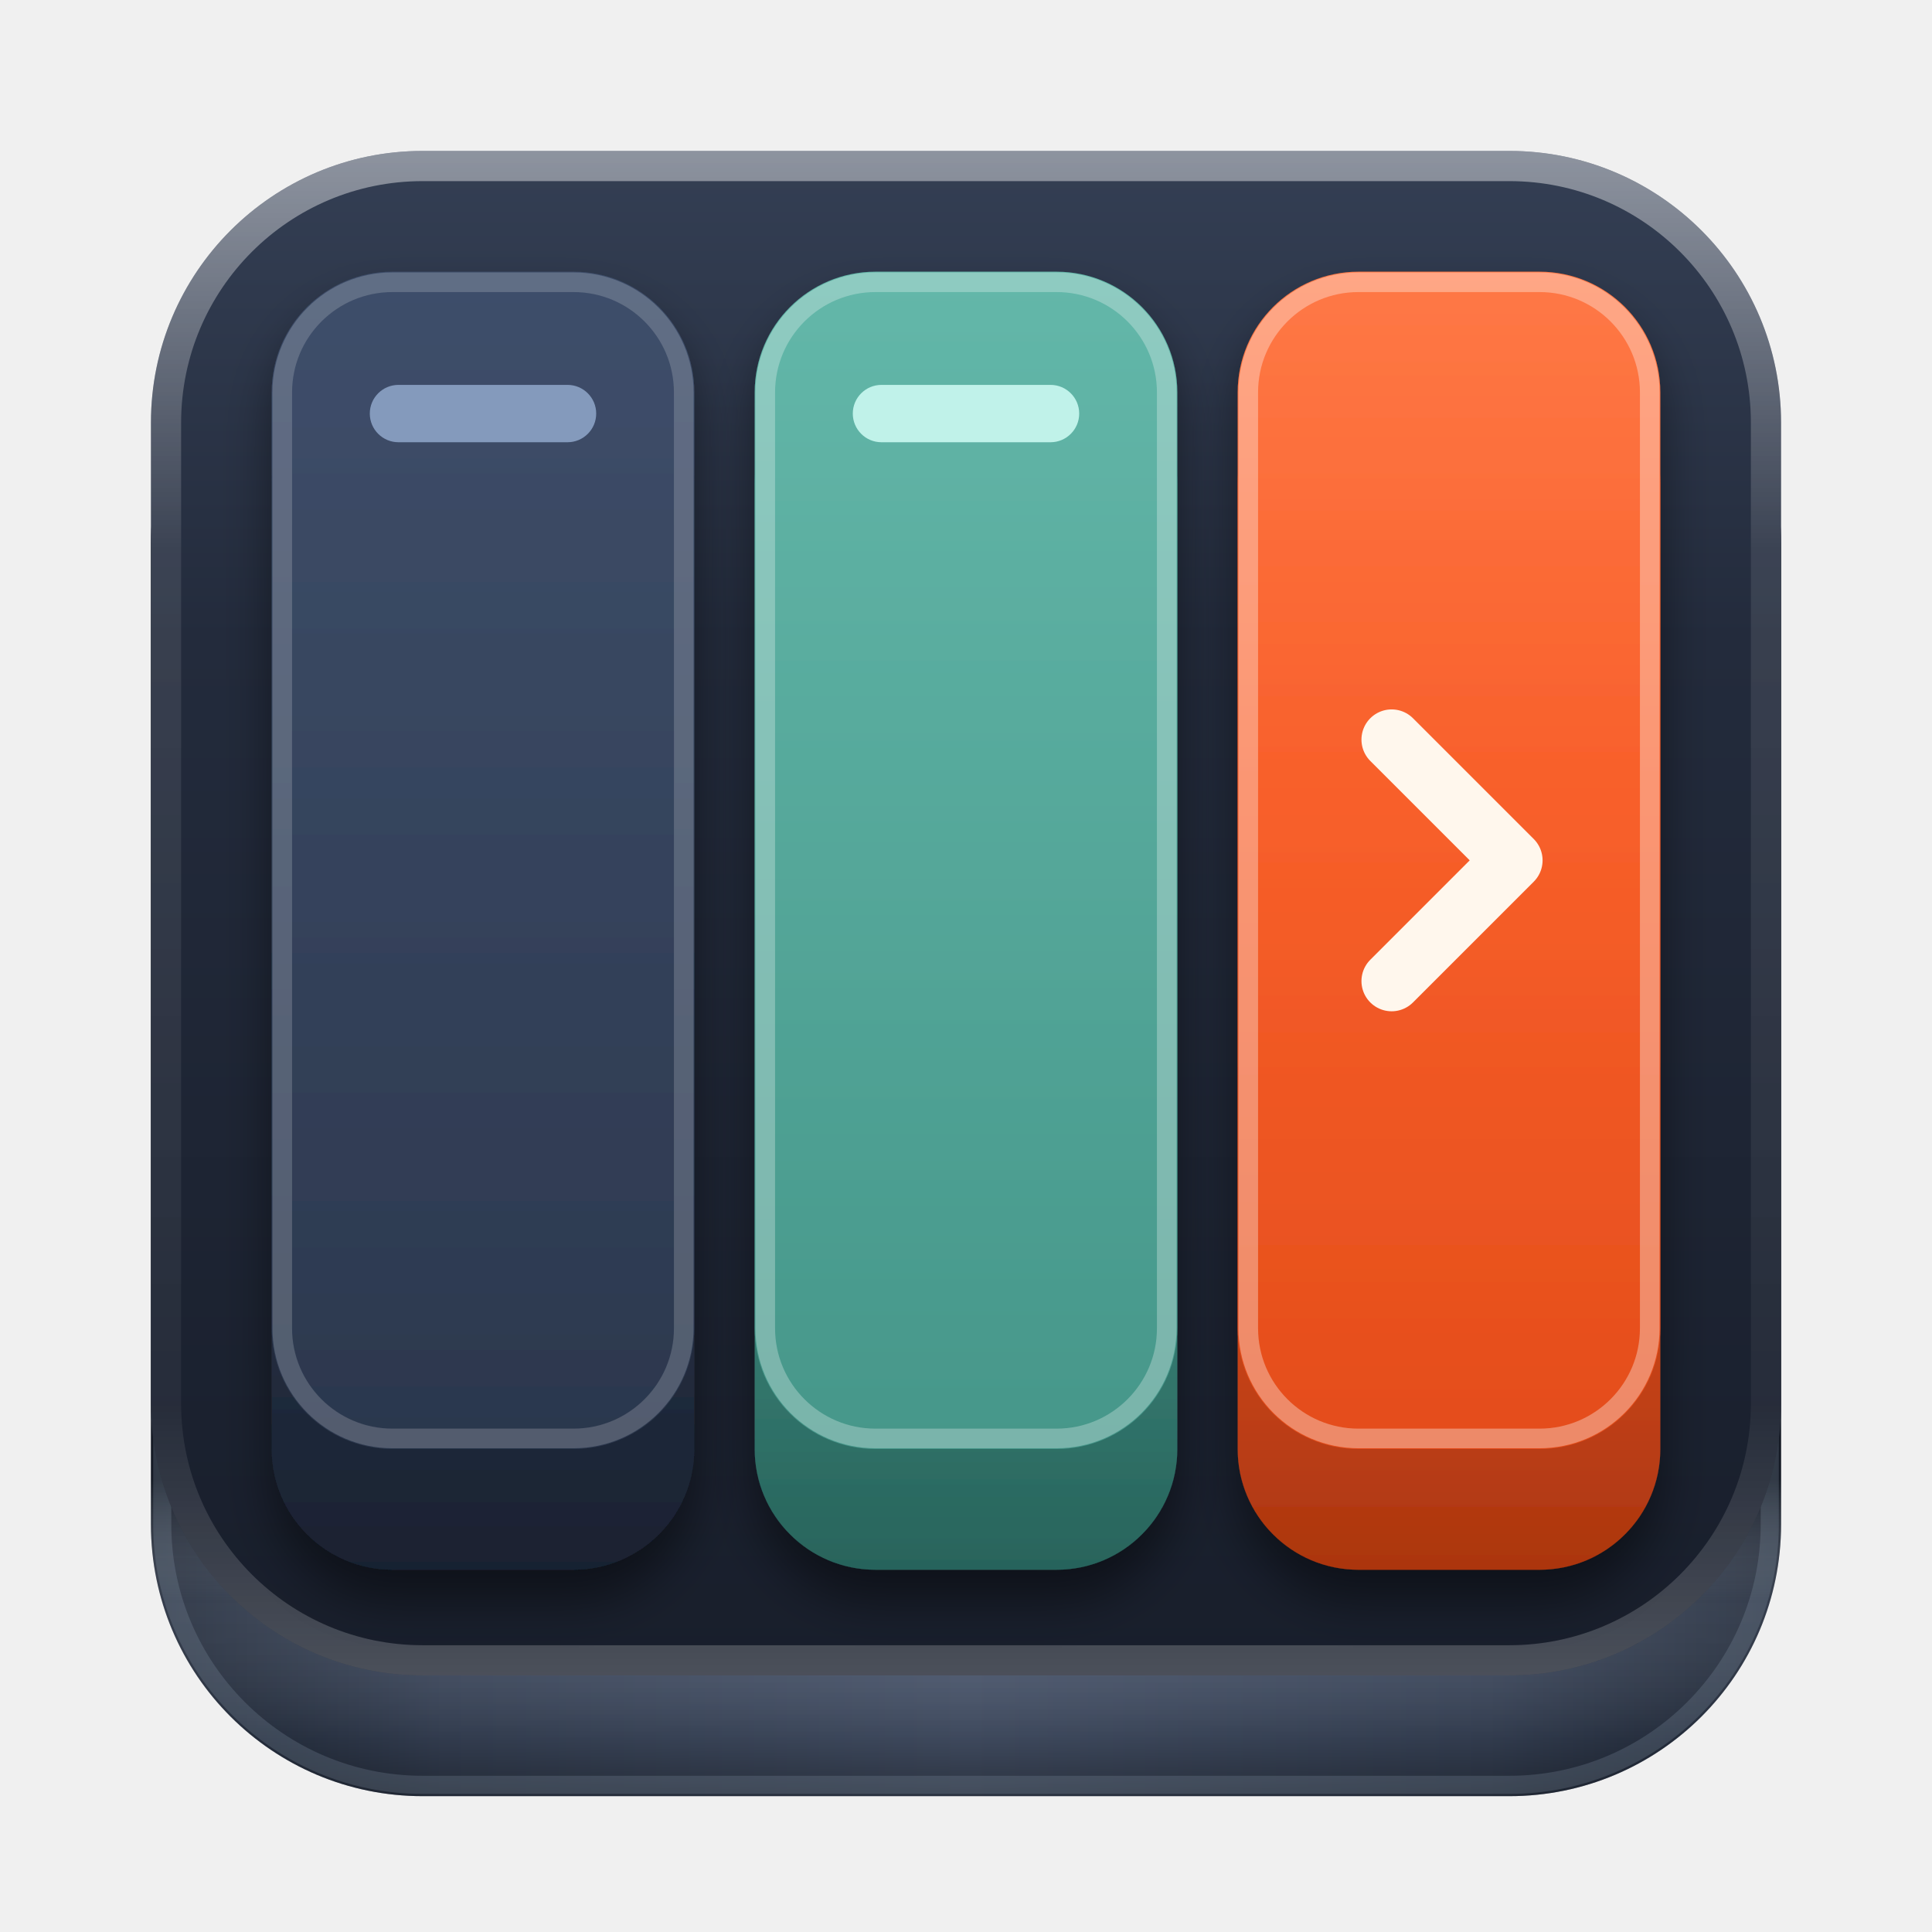
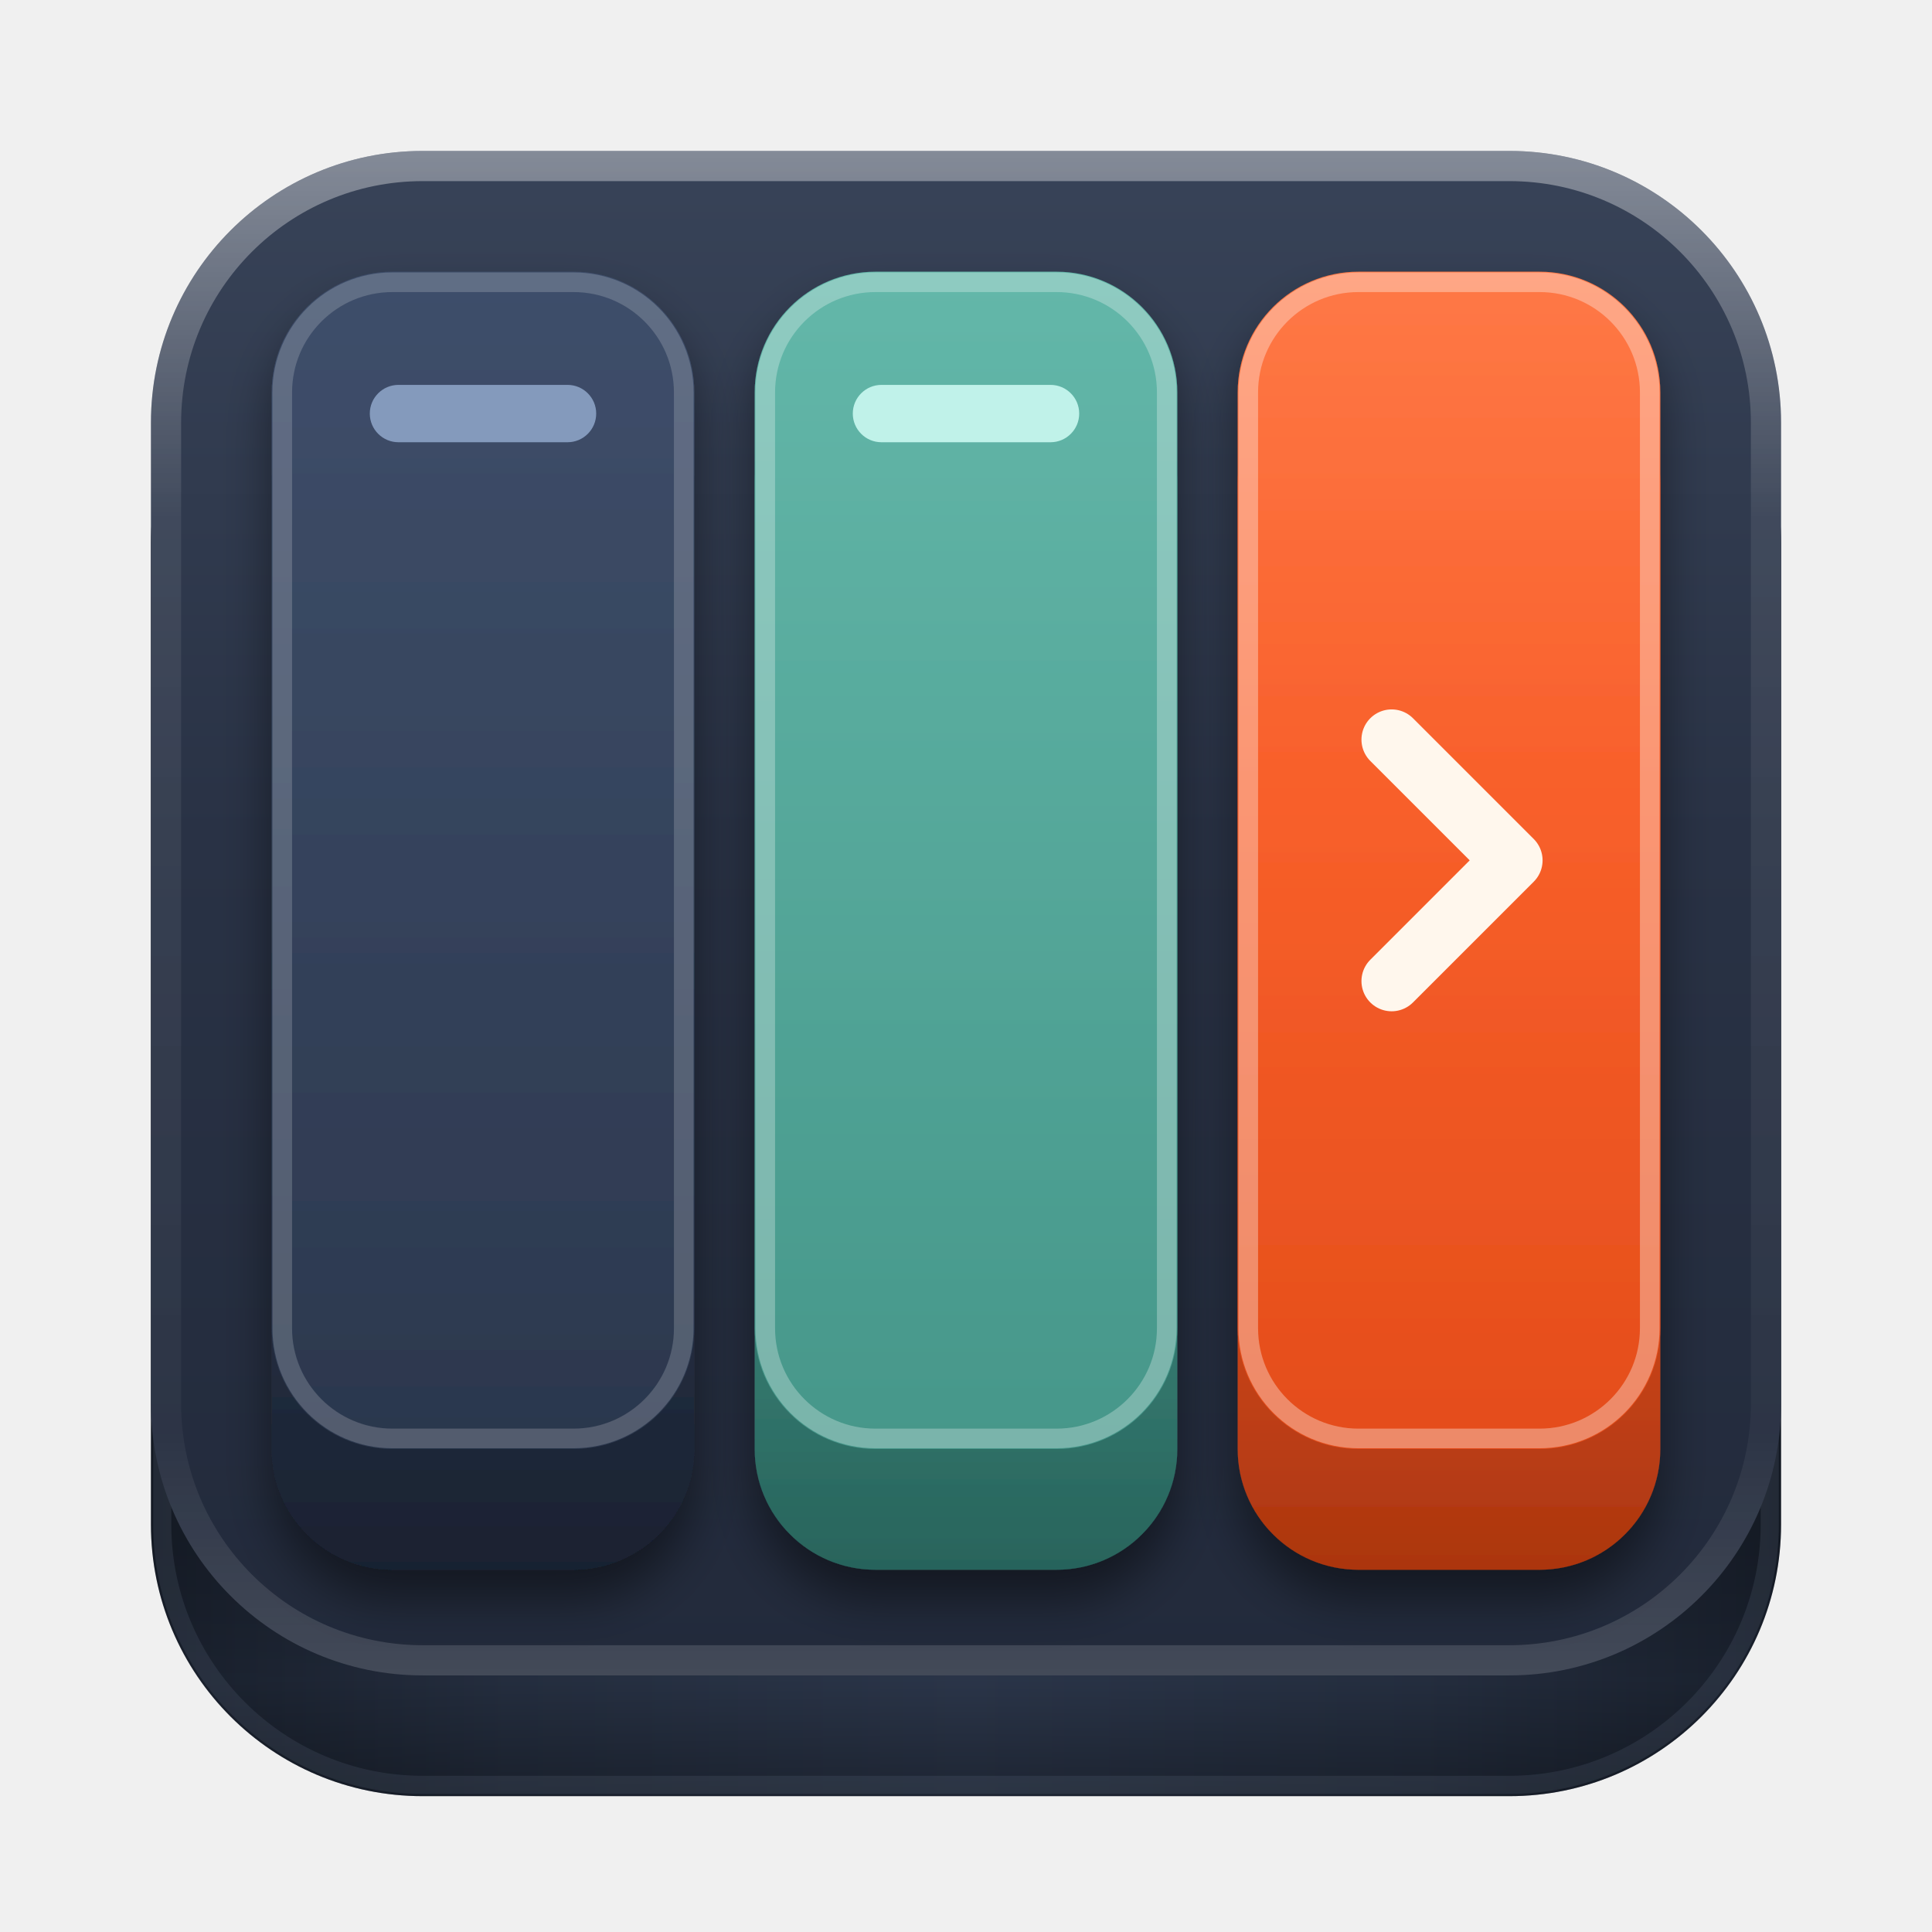
<svg xmlns="http://www.w3.org/2000/svg" role="img" aria-label="cagents" width="128" height="128" viewBox="0 0 128 128">
  <defs>
    <linearGradient id="slate-side" x1="0" y1="88" x2="0" y2="108" gradientUnits="userSpaceOnUse">
      <stop offset="0%" stop-color="#222C3E" />
      <stop offset="100%" stop-color="#171F2E" />
    </linearGradient>
    <linearGradient id="slate-top" x1="0" y1="16" x2="0" y2="98" gradientUnits="userSpaceOnUse">
      <stop offset="0%" stop-color="#3F4F6B" />
      <stop offset="100%" stop-color="#2B374D" />
    </linearGradient>
    <linearGradient id="teal-side" x1="0" y1="88" x2="0" y2="108" gradientUnits="userSpaceOnUse">
      <stop offset="0%" stop-color="#347A70" />
      <stop offset="100%" stop-color="#255E56" />
    </linearGradient>
    <linearGradient id="teal-top" x1="0" y1="16" x2="0" y2="98" gradientUnits="userSpaceOnUse">
      <stop offset="0%" stop-color="#64B8AA" />
      <stop offset="100%" stop-color="#459689" />
    </linearGradient>
    <linearGradient id="coral-side" x1="0" y1="88" x2="0" y2="108" gradientUnits="userSpaceOnUse">
      <stop offset="0%" stop-color="#C84418" />
      <stop offset="100%" stop-color="#A4320D" />
    </linearGradient>
    <linearGradient id="coral-top" x1="0" y1="16" x2="0" y2="98" gradientUnits="userSpaceOnUse">
      <stop offset="0%" stop-color="#FF7A48" />
      <stop offset="45%" stop-color="#F85F2A" />
      <stop offset="100%" stop-color="#E34C1A" />
    </linearGradient>
    <linearGradient id="ivory-side" x1="0" y1="88" x2="0" y2="108" gradientUnits="userSpaceOnUse">
      <stop offset="0%" stop-color="#C8C3BA" />
      <stop offset="100%" stop-color="#ACA69C" />
    </linearGradient>
    <linearGradient id="ivory-top" x1="0" y1="16" x2="0" y2="98" gradientUnits="userSpaceOnUse">
      <stop offset="0%" stop-color="#FAF8F4" />
      <stop offset="100%" stop-color="#EAE5DC" />
    </linearGradient>
    <filter id="key-sh" x="-15%" y="-10%" width="130%" height="125%">
      <feDropShadow dx="0" dy="2.0" stdDeviation="1.6" flood-color="#05080F" flood-opacity="0.45" />
    </filter>
    <filter id="key-sh-light" x="-15%" y="-10%" width="130%" height="125%">
      <feDropShadow dx="0" dy="2.0" stdDeviation="1.6" flood-color="#1E1C1A" flood-opacity="0.28" />
    </filter>
    <linearGradient id="dark-side" x1="10" y1="104" x2="118" y2="104" gradientUnits="userSpaceOnUse">
-       <stop offset="0%" stop-color="#222B3B" />
-       <stop offset="18%" stop-color="#3C485E" />
-       <stop offset="50%" stop-color="#4B5870" />
-       <stop offset="82%" stop-color="#3C485E" />
-       <stop offset="100%" stop-color="#222B3B" />
+       <stop offset="0%" stop-color="#1A212E" />
+       <stop offset="22%" stop-color="#263042" />
+       <stop offset="50%" stop-color="#2D384D" />
+       <stop offset="78%" stop-color="#263042" />
+       <stop offset="100%" stop-color="#1A212E" />
    </linearGradient>
-     <linearGradient id="dark-side-shade" x1="64" y1="98" x2="64" y2="119" gradientUnits="userSpaceOnUse">
-       <stop offset="0%" stop-color="#000000" stop-opacity="0.36" />
-       <stop offset="38%" stop-color="#FFFFFF" stop-opacity="0.08" />
-       <stop offset="82%" stop-color="#000000" stop-opacity="0.18" />
-       <stop offset="100%" stop-color="#000000" stop-opacity="0.42" />
+     <linearGradient id="dark-side-shade" x1="64" y1="102" x2="64" y2="119" gradientUnits="userSpaceOnUse">
+       <stop offset="0%" stop-color="#000000" stop-opacity="0.22" />
+       <stop offset="55%" stop-color="#000000" stop-opacity="0.06" />
+       <stop offset="100%" stop-color="#000000" stop-opacity="0.34" />
    </linearGradient>
    <linearGradient id="dark-face" x1="64" y1="10" x2="64" y2="111" gradientUnits="userSpaceOnUse">
-       <stop offset="0%" stop-color="#343F54" />
-       <stop offset="32%" stop-color="#232B3C" />
-       <stop offset="100%" stop-color="#181E2B" />
+       <stop offset="0%" stop-color="#384358" />
+       <stop offset="45%" stop-color="#293245" />
+       <stop offset="100%" stop-color="#222A3B" />
    </linearGradient>
    <linearGradient id="dark-rim" x1="64" y1="10" x2="64" y2="111" gradientUnits="userSpaceOnUse">
-       <stop offset="0%" stop-color="#FFFFFF" stop-opacity="0.44" />
-       <stop offset="26%" stop-color="#FFFFFF" stop-opacity="0.10" />
-       <stop offset="82%" stop-color="#FFFFFF" stop-opacity="0.05" />
-       <stop offset="100%" stop-color="#FFFFFF" stop-opacity="0.22" />
+       <stop offset="0%" stop-color="#FFFFFF" stop-opacity="0.38" />
+       <stop offset="24%" stop-color="#FFFFFF" stop-opacity="0.08" />
+       <stop offset="84%" stop-color="#FFFFFF" stop-opacity="0.04" />
+       <stop offset="100%" stop-color="#FFFFFF" stop-opacity="0.15" />
    </linearGradient>
  </defs>
  <rect x="10" y="18" width="108" height="101" rx="18" fill="url(#dark-side)" />
  <rect x="10" y="18" width="108" height="101" rx="18" fill="url(#dark-side-shade)" />
-   <rect x="10.75" y="18.75" width="106.5" height="99.5" rx="17.25" fill="none" stroke="#94A3B8" stroke-opacity="0.22" stroke-width="1.2" />
+   <rect x="10.75" y="18.75" width="106.5" height="99.5" rx="17.25" fill="none" stroke="#94A3B8" stroke-opacity="0.12" stroke-width="1.2" />
  <rect x="10" y="10" width="108" height="101" rx="18" fill="url(#dark-face)" />
  <rect x="11" y="11" width="106" height="99" rx="17" fill="none" stroke="url(#dark-rim)" stroke-width="2" />
  <g filter="url(#key-sh)">
    <rect x="18" y="24" width="28" height="80" rx="8" fill="url(#slate-side)" />
    <rect x="18" y="18" width="28" height="78" rx="8" fill="url(#slate-top)" />
    <rect x="18.7" y="18.7" width="26.6" height="76.6" rx="7.3" fill="none" stroke="#FFFFFF" stroke-opacity="0.18" stroke-width="1.3" />
    <rect x="24.5" y="25.5" width="15" height="3.8" rx="1.9" fill="#8EA4C8" opacity="0.88" />
  </g>
  <g filter="url(#key-sh)">
    <rect x="50" y="24" width="28" height="80" rx="8" fill="url(#teal-side)" />
    <rect x="50" y="18" width="28" height="78" rx="8" fill="url(#teal-top)" />
    <rect x="50.7" y="18.7" width="26.6" height="76.6" rx="7.3" fill="none" stroke="#FFFFFF" stroke-opacity="0.28" stroke-width="1.3" />
    <rect x="56.5" y="25.5" width="15" height="3.8" rx="1.9" fill="#C4F5EC" opacity="0.96" />
  </g>
  <g filter="url(#key-sh)">
    <rect x="82" y="24" width="28" height="80" rx="8" fill="url(#coral-side)" />
    <rect x="82" y="18" width="28" height="78" rx="8" fill="url(#coral-top)" />
    <rect x="82.7" y="18.7" width="26.6" height="76.6" rx="7.3" fill="none" stroke="#FFFFFF" stroke-opacity="0.34" stroke-width="1.3" />
    <path d="M 92.2 49.0 L 100.2 57.0 L 92.2 65.0" fill="none" stroke="#FFF7ED" stroke-width="4.0" stroke-linecap="round" stroke-linejoin="round" />
  </g>
</svg>
